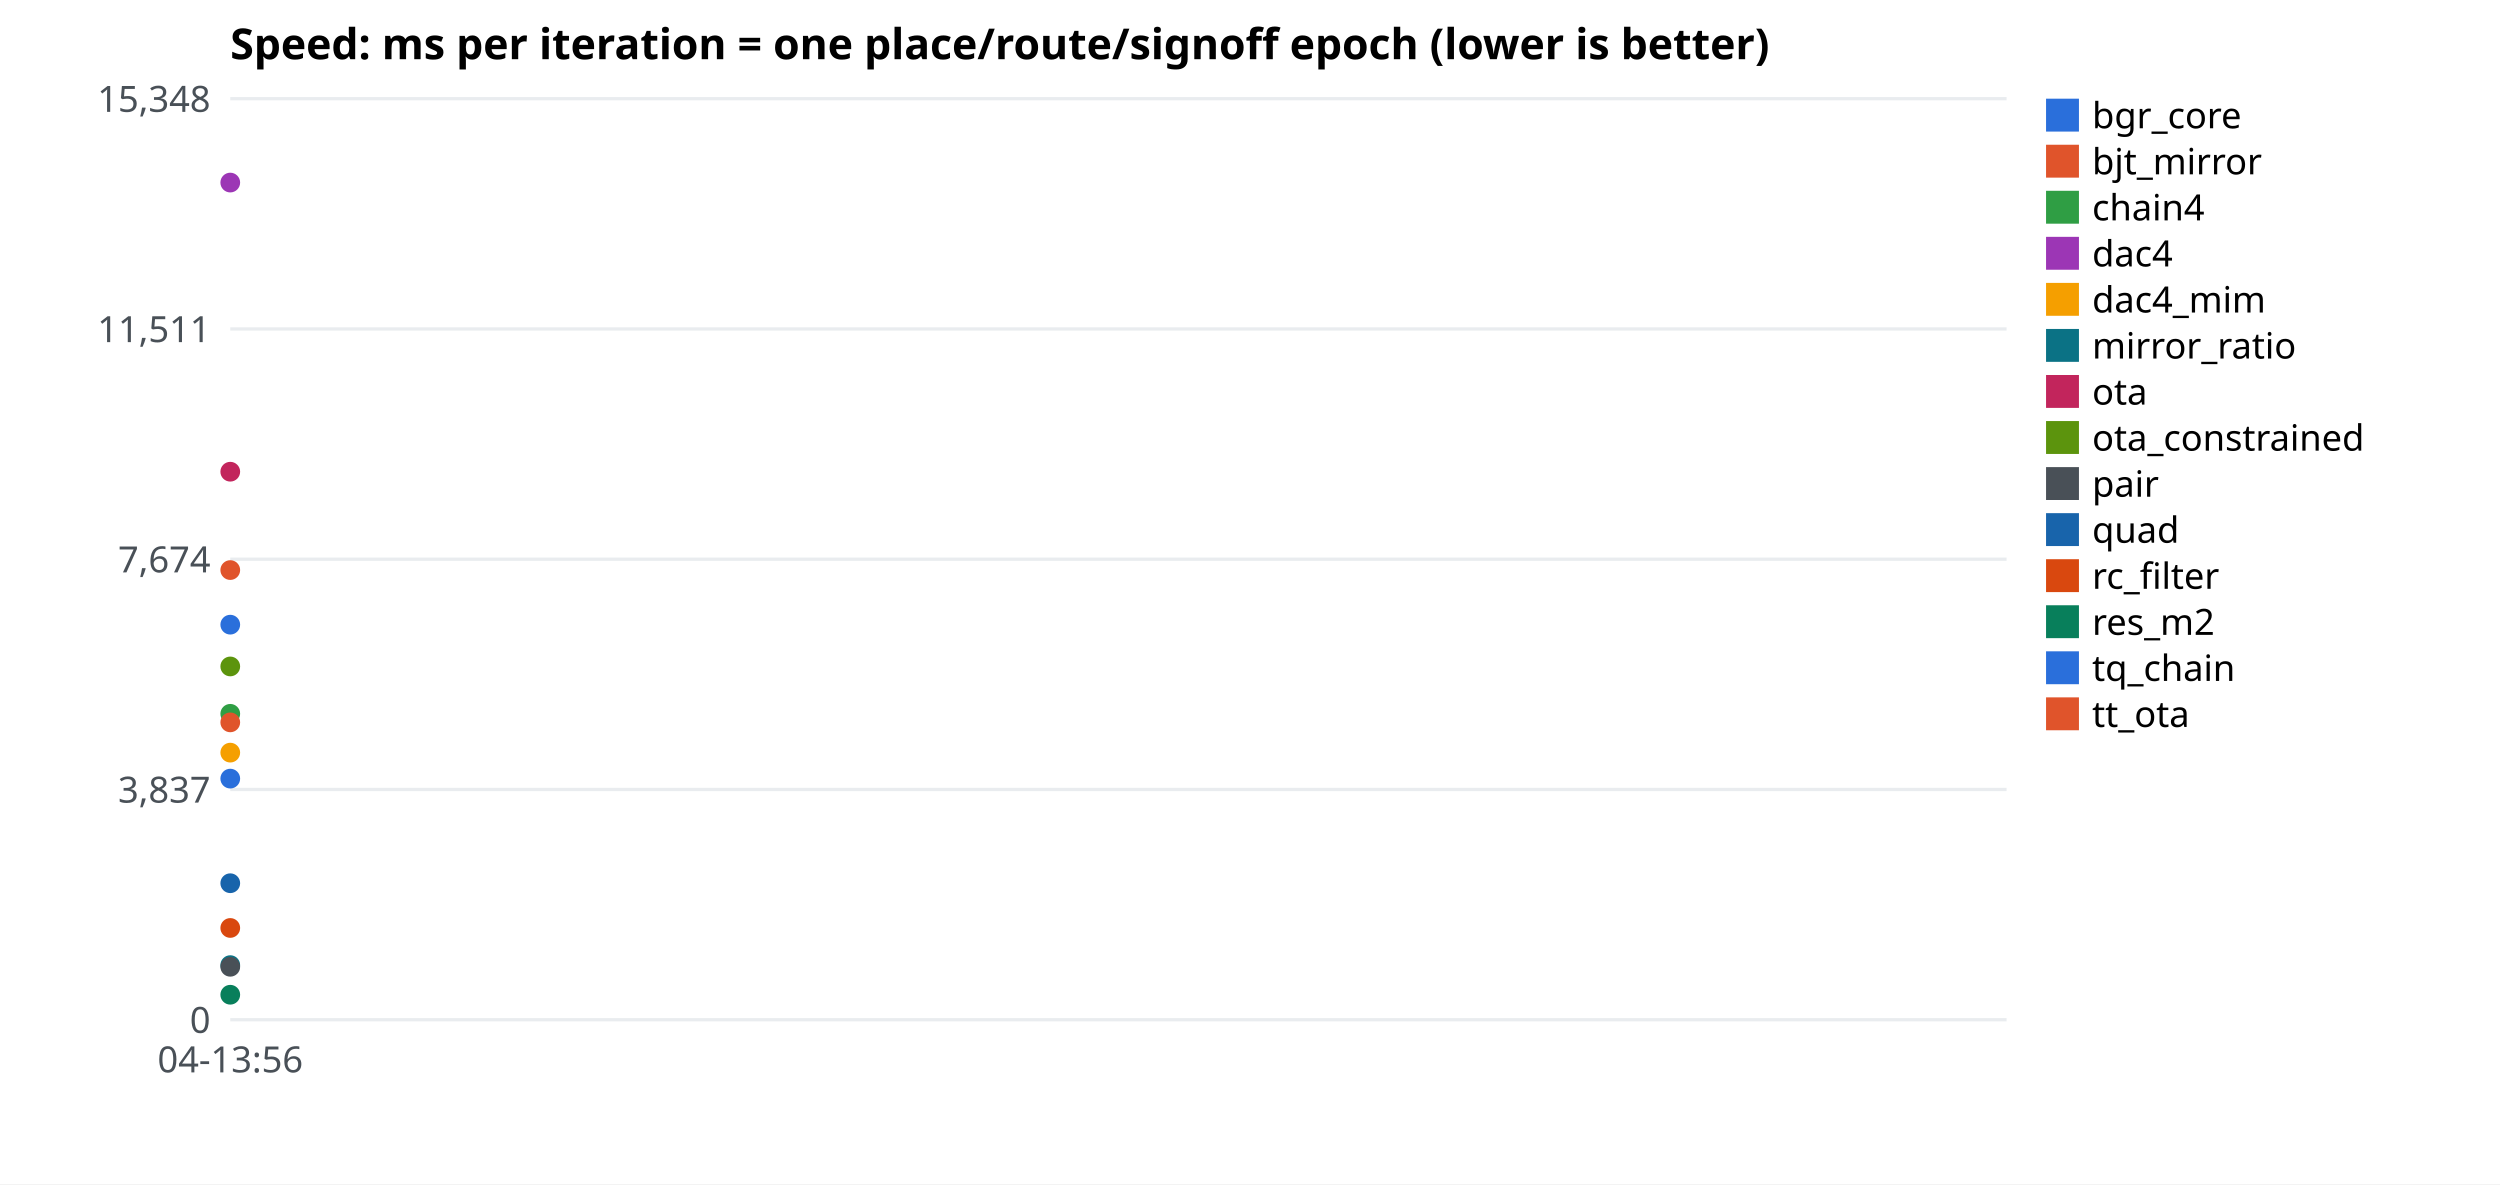
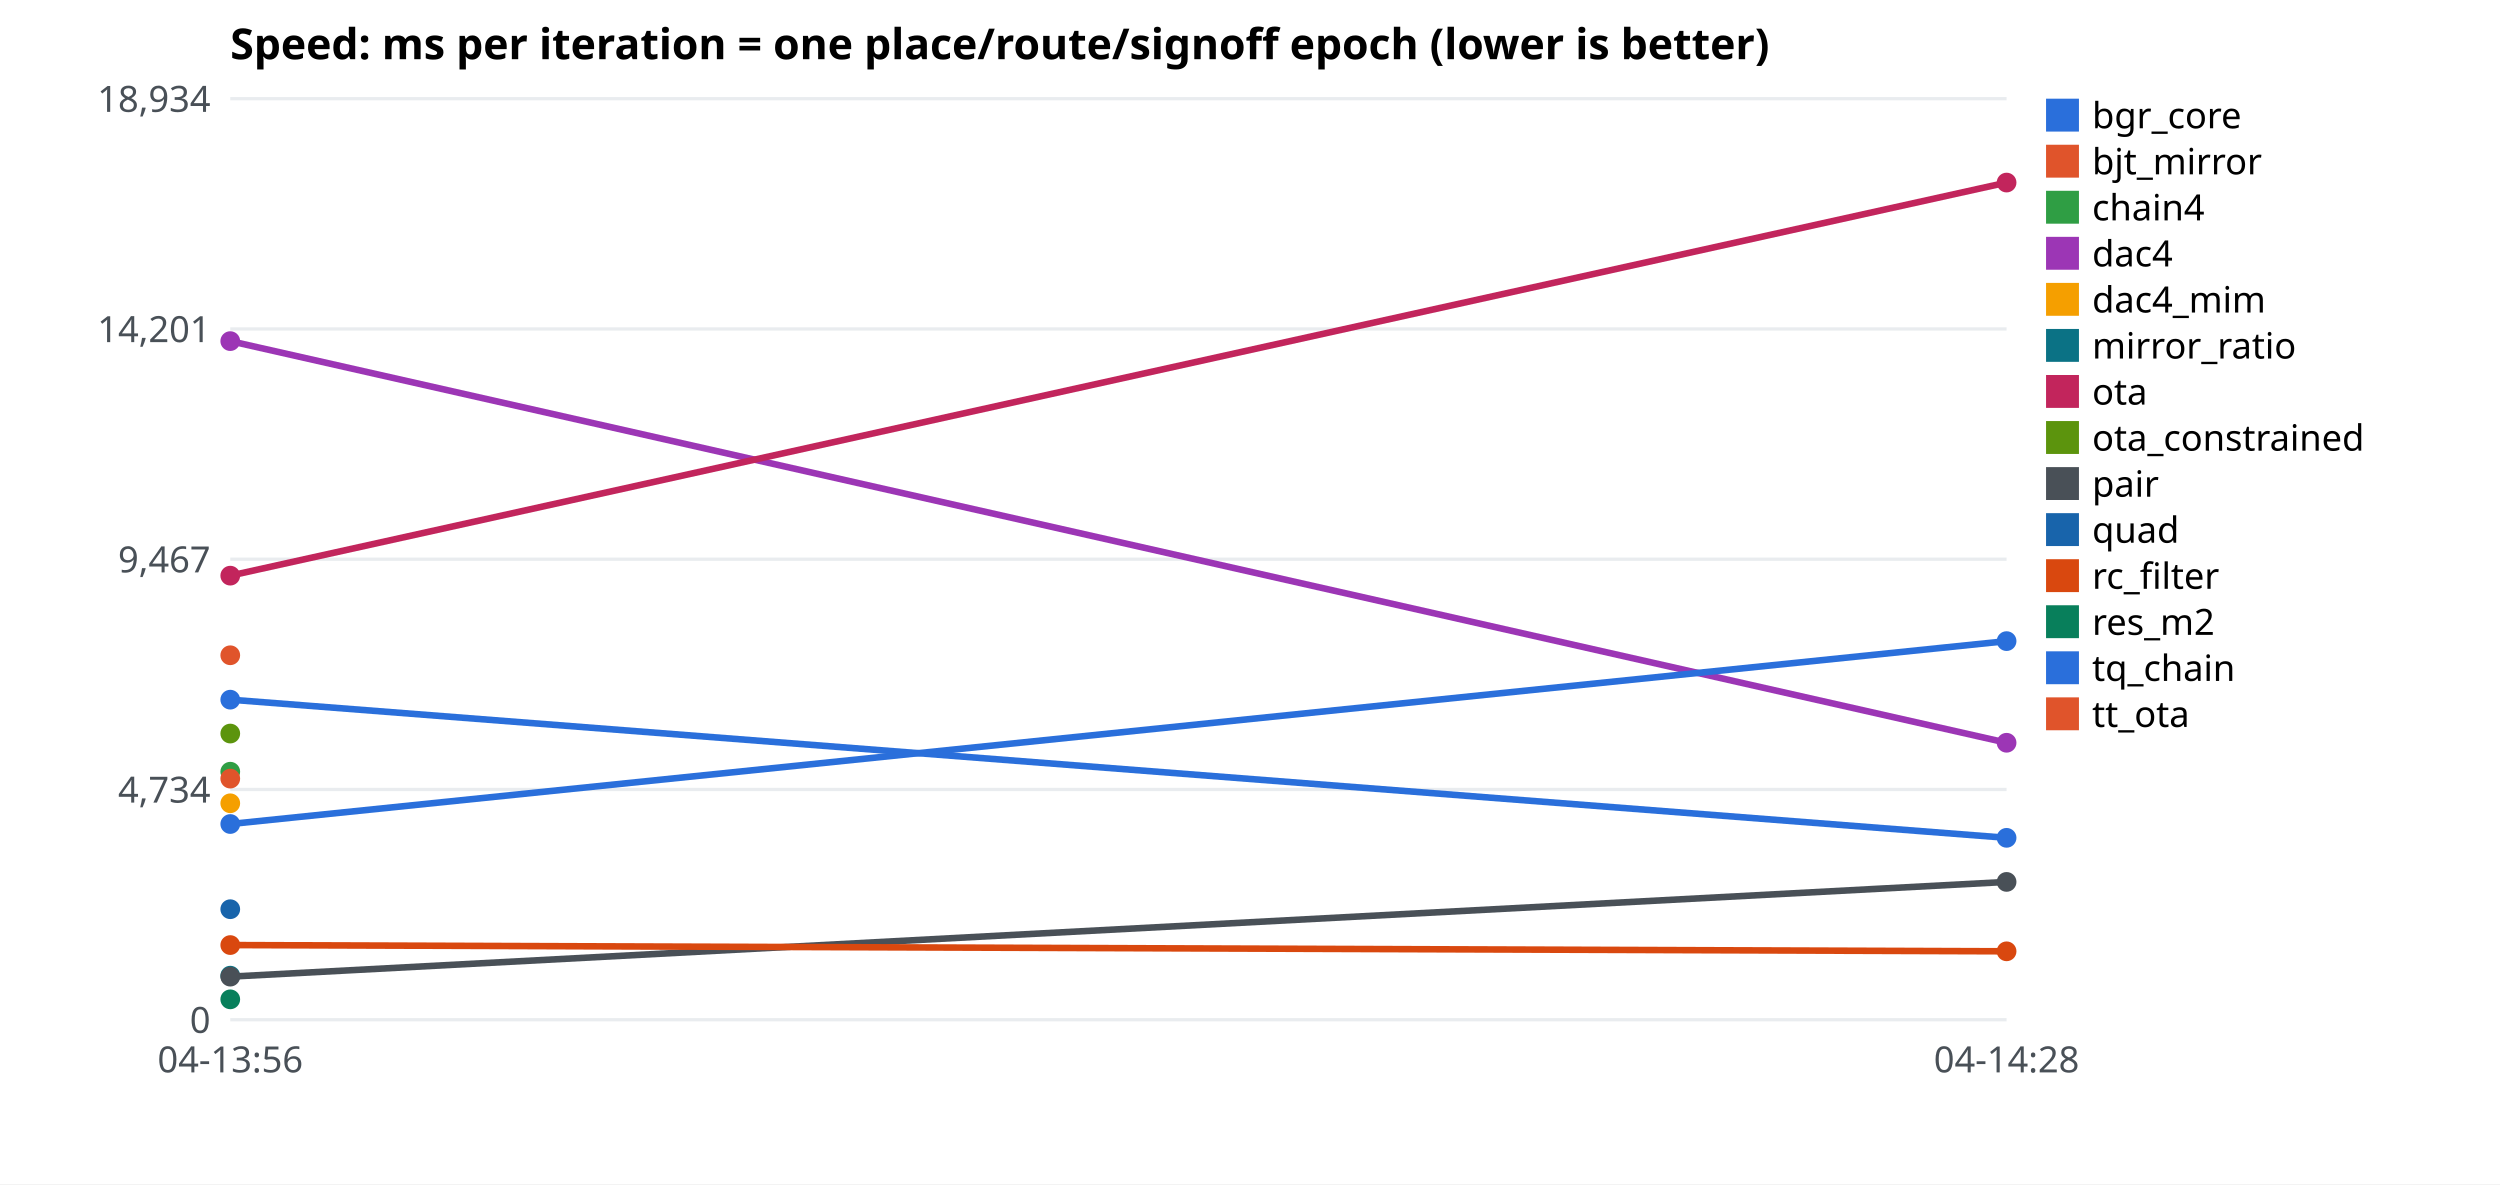
<svg xmlns="http://www.w3.org/2000/svg" width="760" height="360" font-family="sans-serif" font-size="11">
  <rect width="760" height="360" fill="white" />
  <text x="70" y="18" font-size="13" font-weight="bold">Speed: ms per iteration = one place/route/signoff epoch (lower is better)</text>
  <line x1="70" x2="610" y1="310.0" y2="310.0" stroke="#e9ecef" />
  <text x="64" y="314.0" text-anchor="end" fill="#495057">0</text>
  <line x1="70" x2="610" y1="240.0" y2="240.0" stroke="#e9ecef" />
-   <text x="64" y="244.0" text-anchor="end" fill="#495057">3,837</text>
+   <text x="64" y="244.0" text-anchor="end" fill="#495057">4,734</text>
  <line x1="70" x2="610" y1="170.0" y2="170.0" stroke="#e9ecef" />
-   <text x="64" y="174.0" text-anchor="end" fill="#495057">7,674</text>
+   <text x="64" y="174.0" text-anchor="end" fill="#495057">9,467</text>
  <line x1="70" x2="610" y1="100.0" y2="100.0" stroke="#e9ecef" />
-   <text x="64" y="104.0" text-anchor="end" fill="#495057">11,511</text>
+   <text x="64" y="104.0" text-anchor="end" fill="#495057">14,201</text>
  <line x1="70" x2="610" y1="30.0" y2="30.0" stroke="#e9ecef" />
-   <text x="64" y="34.0" text-anchor="end" fill="#495057">15,348</text>
+   <text x="64" y="34.0" text-anchor="end" fill="#495057">18,934</text>
  <text x="70.0" y="326" text-anchor="middle" fill="#495057">04-13:56</text>
-   <circle cx="70.0" cy="189.9" r="3" fill="#2a6fdb" />
+   <text x="610.0" y="326" text-anchor="middle" fill="#495057">04-14:28</text>
+   <polyline fill="none" stroke="#2a6fdb" stroke-width="2" points="70.0,212.7 610.0,254.7" />
+   <circle cx="70.0" cy="212.7" r="3" fill="#2a6fdb" />
+   <circle cx="610.0" cy="254.7" r="3" fill="#2a6fdb" />
  <rect x="622" y="30" width="10" height="10" fill="#2a6fdb" />
  <text x="636" y="39">bgr_core</text>
-   <circle cx="70.0" cy="173.3" r="3" fill="#e0542b" />
+   <circle cx="70.0" cy="199.2" r="3" fill="#e0542b" />
  <rect x="622" y="44" width="10" height="10" fill="#e0542b" />
  <text x="636" y="53">bjt_mirror</text>
-   <circle cx="70.0" cy="217.0" r="3" fill="#2f9e44" />
+   <circle cx="70.0" cy="234.6" r="3" fill="#2f9e44" />
  <rect x="622" y="58" width="10" height="10" fill="#2f9e44" />
  <text x="636" y="67">chain4</text>
-   <circle cx="70.0" cy="55.5" r="3" fill="#9c36b5" />
+   <polyline fill="none" stroke="#9c36b5" stroke-width="2" points="70.0,103.7 610.0,225.8" />
+   <circle cx="70.0" cy="103.7" r="3" fill="#9c36b5" />
+   <circle cx="610.0" cy="225.8" r="3" fill="#9c36b5" />
  <rect x="622" y="72" width="10" height="10" fill="#9c36b5" />
  <text x="636" y="81">dac4</text>
-   <circle cx="70.0" cy="228.8" r="3" fill="#f59f00" />
+   <circle cx="70.0" cy="244.2" r="3" fill="#f59f00" />
  <rect x="622" y="86" width="10" height="10" fill="#f59f00" />
  <text x="636" y="95">dac4_mim</text>
-   <circle cx="70.0" cy="293.4" r="3" fill="#0b7285" />
+   <circle cx="70.0" cy="296.6" r="3" fill="#0b7285" />
  <rect x="622" y="100" width="10" height="10" fill="#0b7285" />
  <text x="636" y="109">mirror_ratio</text>
-   <circle cx="70.0" cy="143.4" r="3" fill="#c2255c" />
+   <polyline fill="none" stroke="#c2255c" stroke-width="2" points="70.0,175.0 610.0,55.5" />
+   <circle cx="70.0" cy="175.0" r="3" fill="#c2255c" />
+   <circle cx="610.0" cy="55.5" r="3" fill="#c2255c" />
  <rect x="622" y="114" width="10" height="10" fill="#c2255c" />
  <text x="636" y="123">ota</text>
-   <circle cx="70.0" cy="202.6" r="3" fill="#5c940d" />
+   <circle cx="70.0" cy="223.0" r="3" fill="#5c940d" />
  <rect x="622" y="128" width="10" height="10" fill="#5c940d" />
  <text x="636" y="137">ota_constrained</text>
-   <circle cx="70.0" cy="293.9" r="3" fill="#495057" />
+   <polyline fill="none" stroke="#495057" stroke-width="2" points="70.0,296.9 610.0,268.1" />
+   <circle cx="70.0" cy="296.9" r="3" fill="#495057" />
+   <circle cx="610.0" cy="268.1" r="3" fill="#495057" />
  <rect x="622" y="142" width="10" height="10" fill="#495057" />
  <text x="636" y="151">pair</text>
-   <circle cx="70.0" cy="268.5" r="3" fill="#1864ab" />
+   <circle cx="70.0" cy="276.4" r="3" fill="#1864ab" />
  <rect x="622" y="156" width="10" height="10" fill="#1864ab" />
  <text x="636" y="165">quad</text>
-   <circle cx="70.0" cy="282.1" r="3" fill="#d9480f" />
+   <polyline fill="none" stroke="#d9480f" stroke-width="2" points="70.0,287.3 610.0,289.2" />
+   <circle cx="70.0" cy="287.3" r="3" fill="#d9480f" />
+   <circle cx="610.0" cy="289.2" r="3" fill="#d9480f" />
  <rect x="622" y="170" width="10" height="10" fill="#d9480f" />
  <text x="636" y="179">rc_filter</text>
-   <circle cx="70.0" cy="302.4" r="3" fill="#087f5b" />
+   <circle cx="70.0" cy="303.8" r="3" fill="#087f5b" />
  <rect x="622" y="184" width="10" height="10" fill="#087f5b" />
  <text x="636" y="193">res_m2</text>
-   <circle cx="70.0" cy="236.7" r="3" fill="#2a6fdb" />
+   <polyline fill="none" stroke="#2a6fdb" stroke-width="2" points="70.0,250.5 610.0,194.9" />
+   <circle cx="70.0" cy="250.5" r="3" fill="#2a6fdb" />
+   <circle cx="610.0" cy="194.9" r="3" fill="#2a6fdb" />
  <rect x="622" y="198" width="10" height="10" fill="#2a6fdb" />
  <text x="636" y="207">tq_chain</text>
-   <circle cx="70.0" cy="219.6" r="3" fill="#e0542b" />
+   <circle cx="70.0" cy="236.7" r="3" fill="#e0542b" />
  <rect x="622" y="212" width="10" height="10" fill="#e0542b" />
  <text x="636" y="221">tt_ota</text>
</svg>
